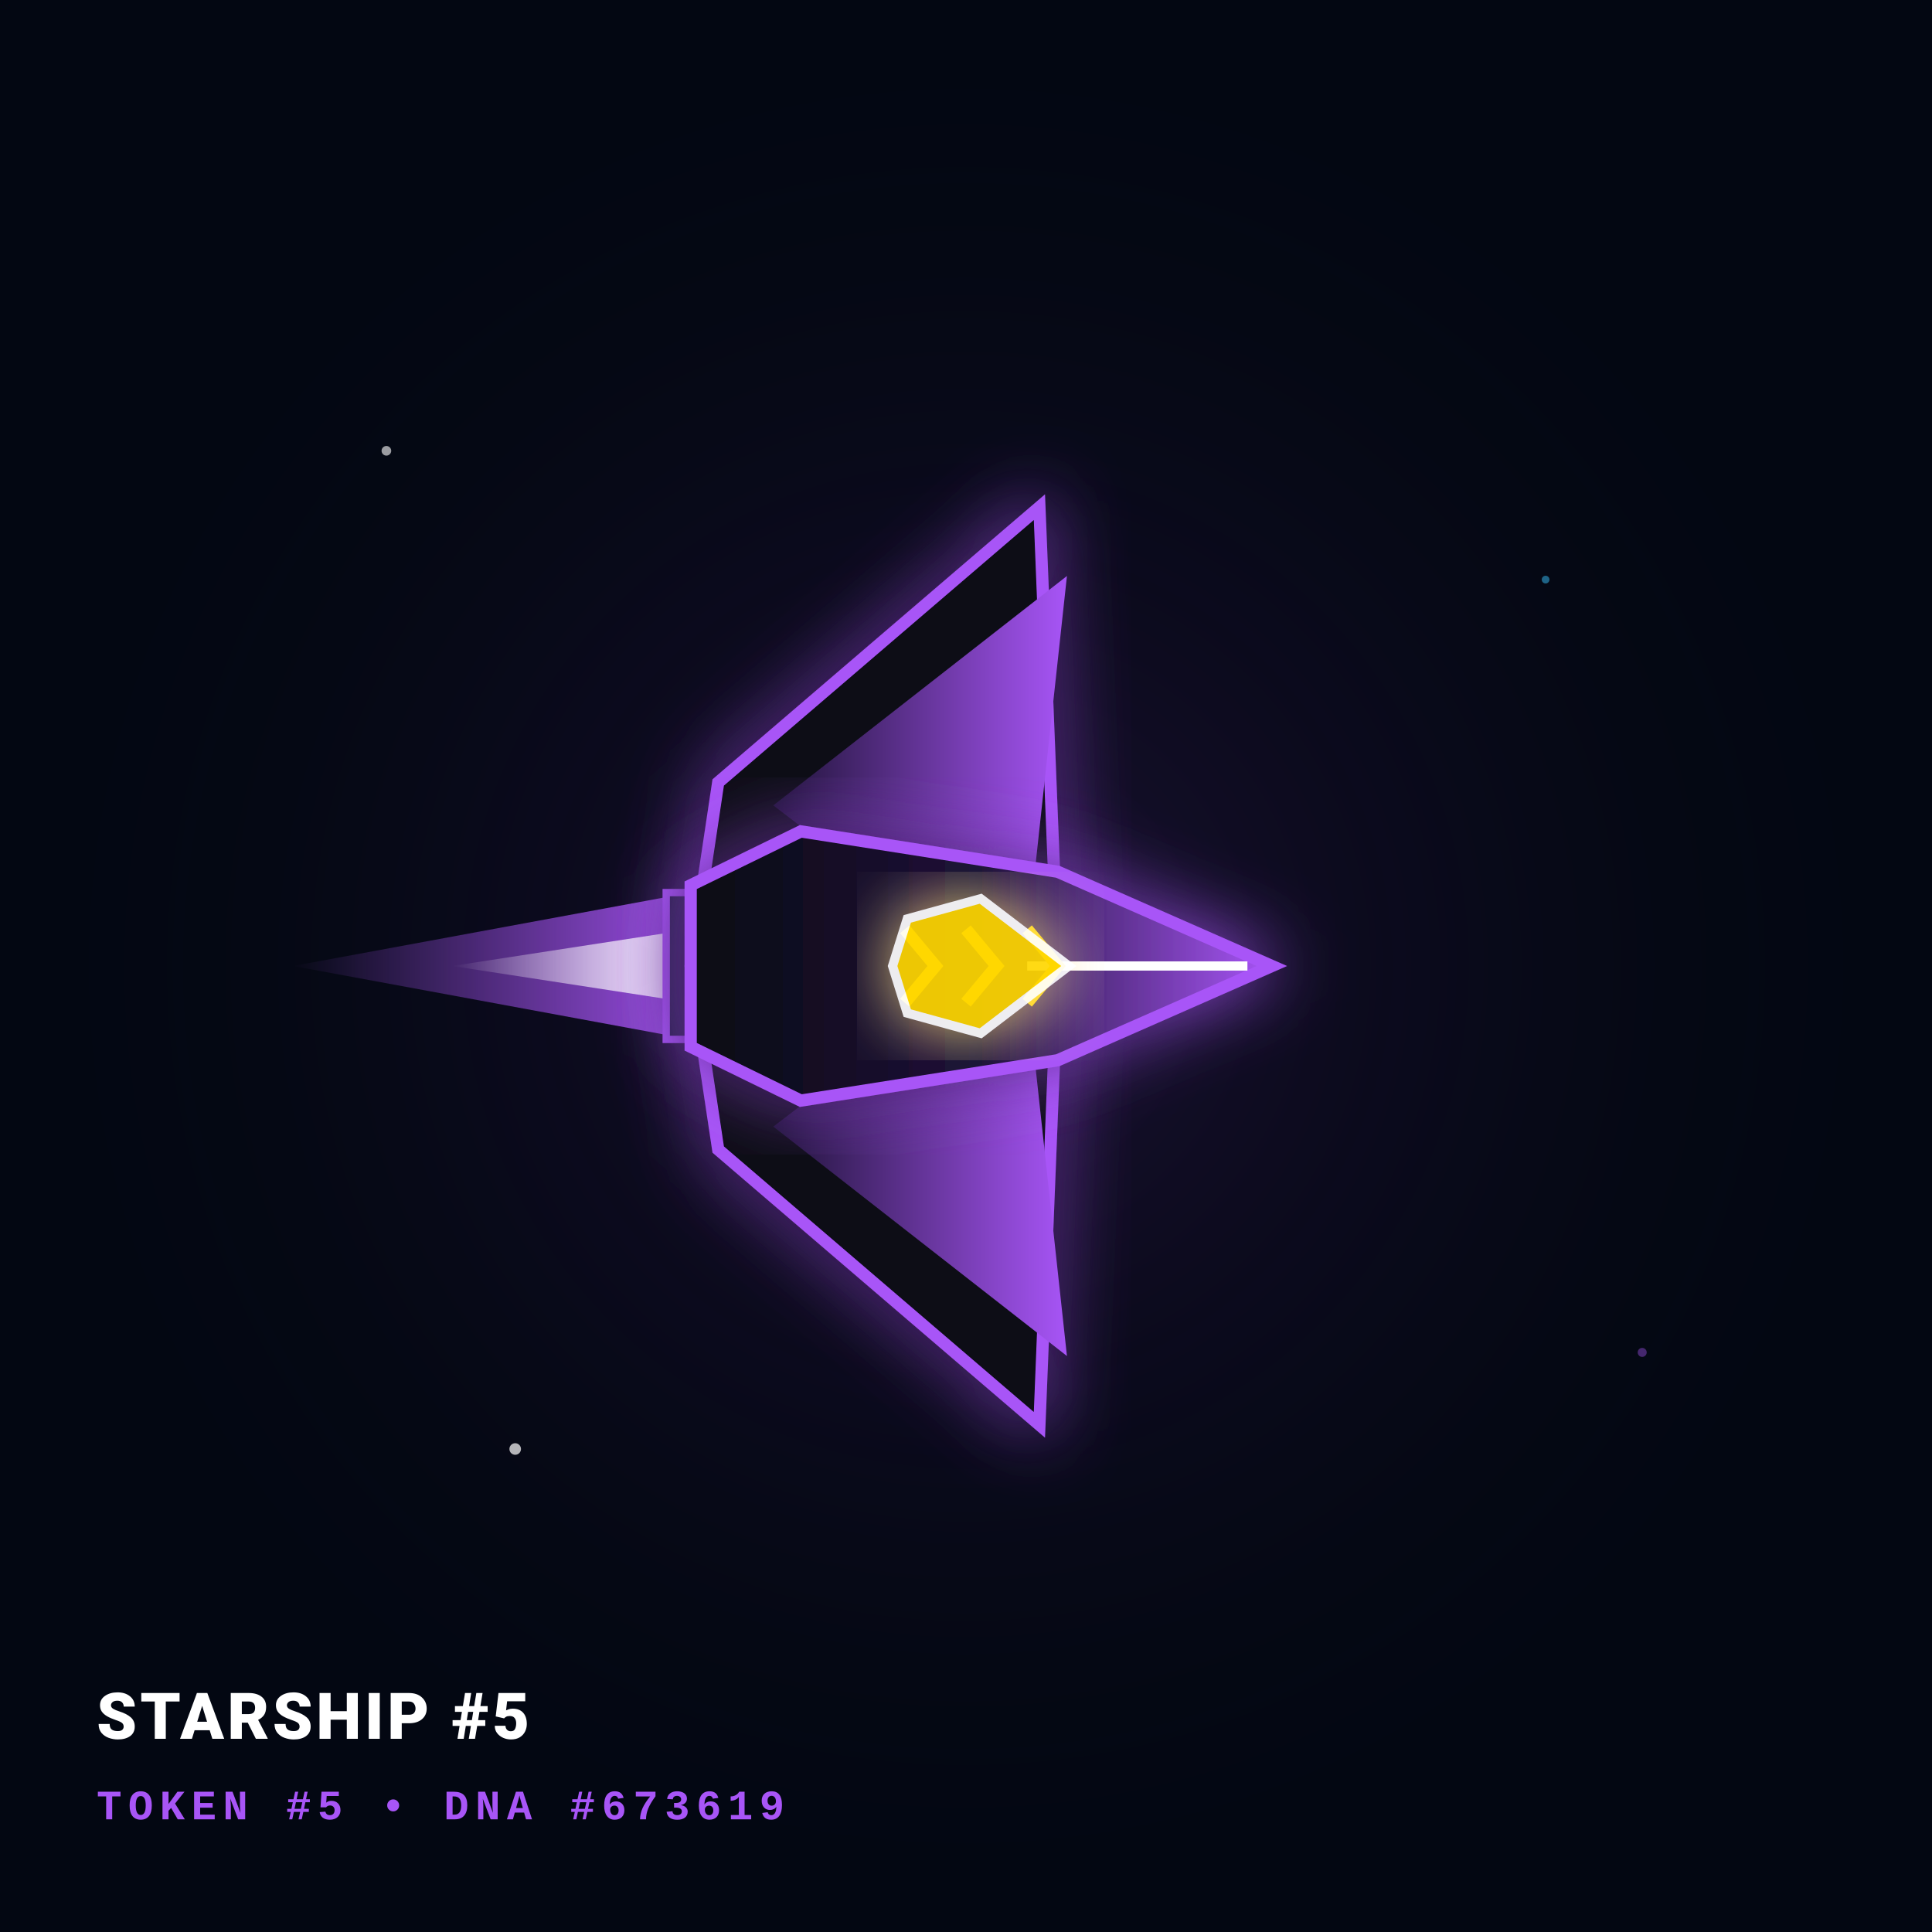
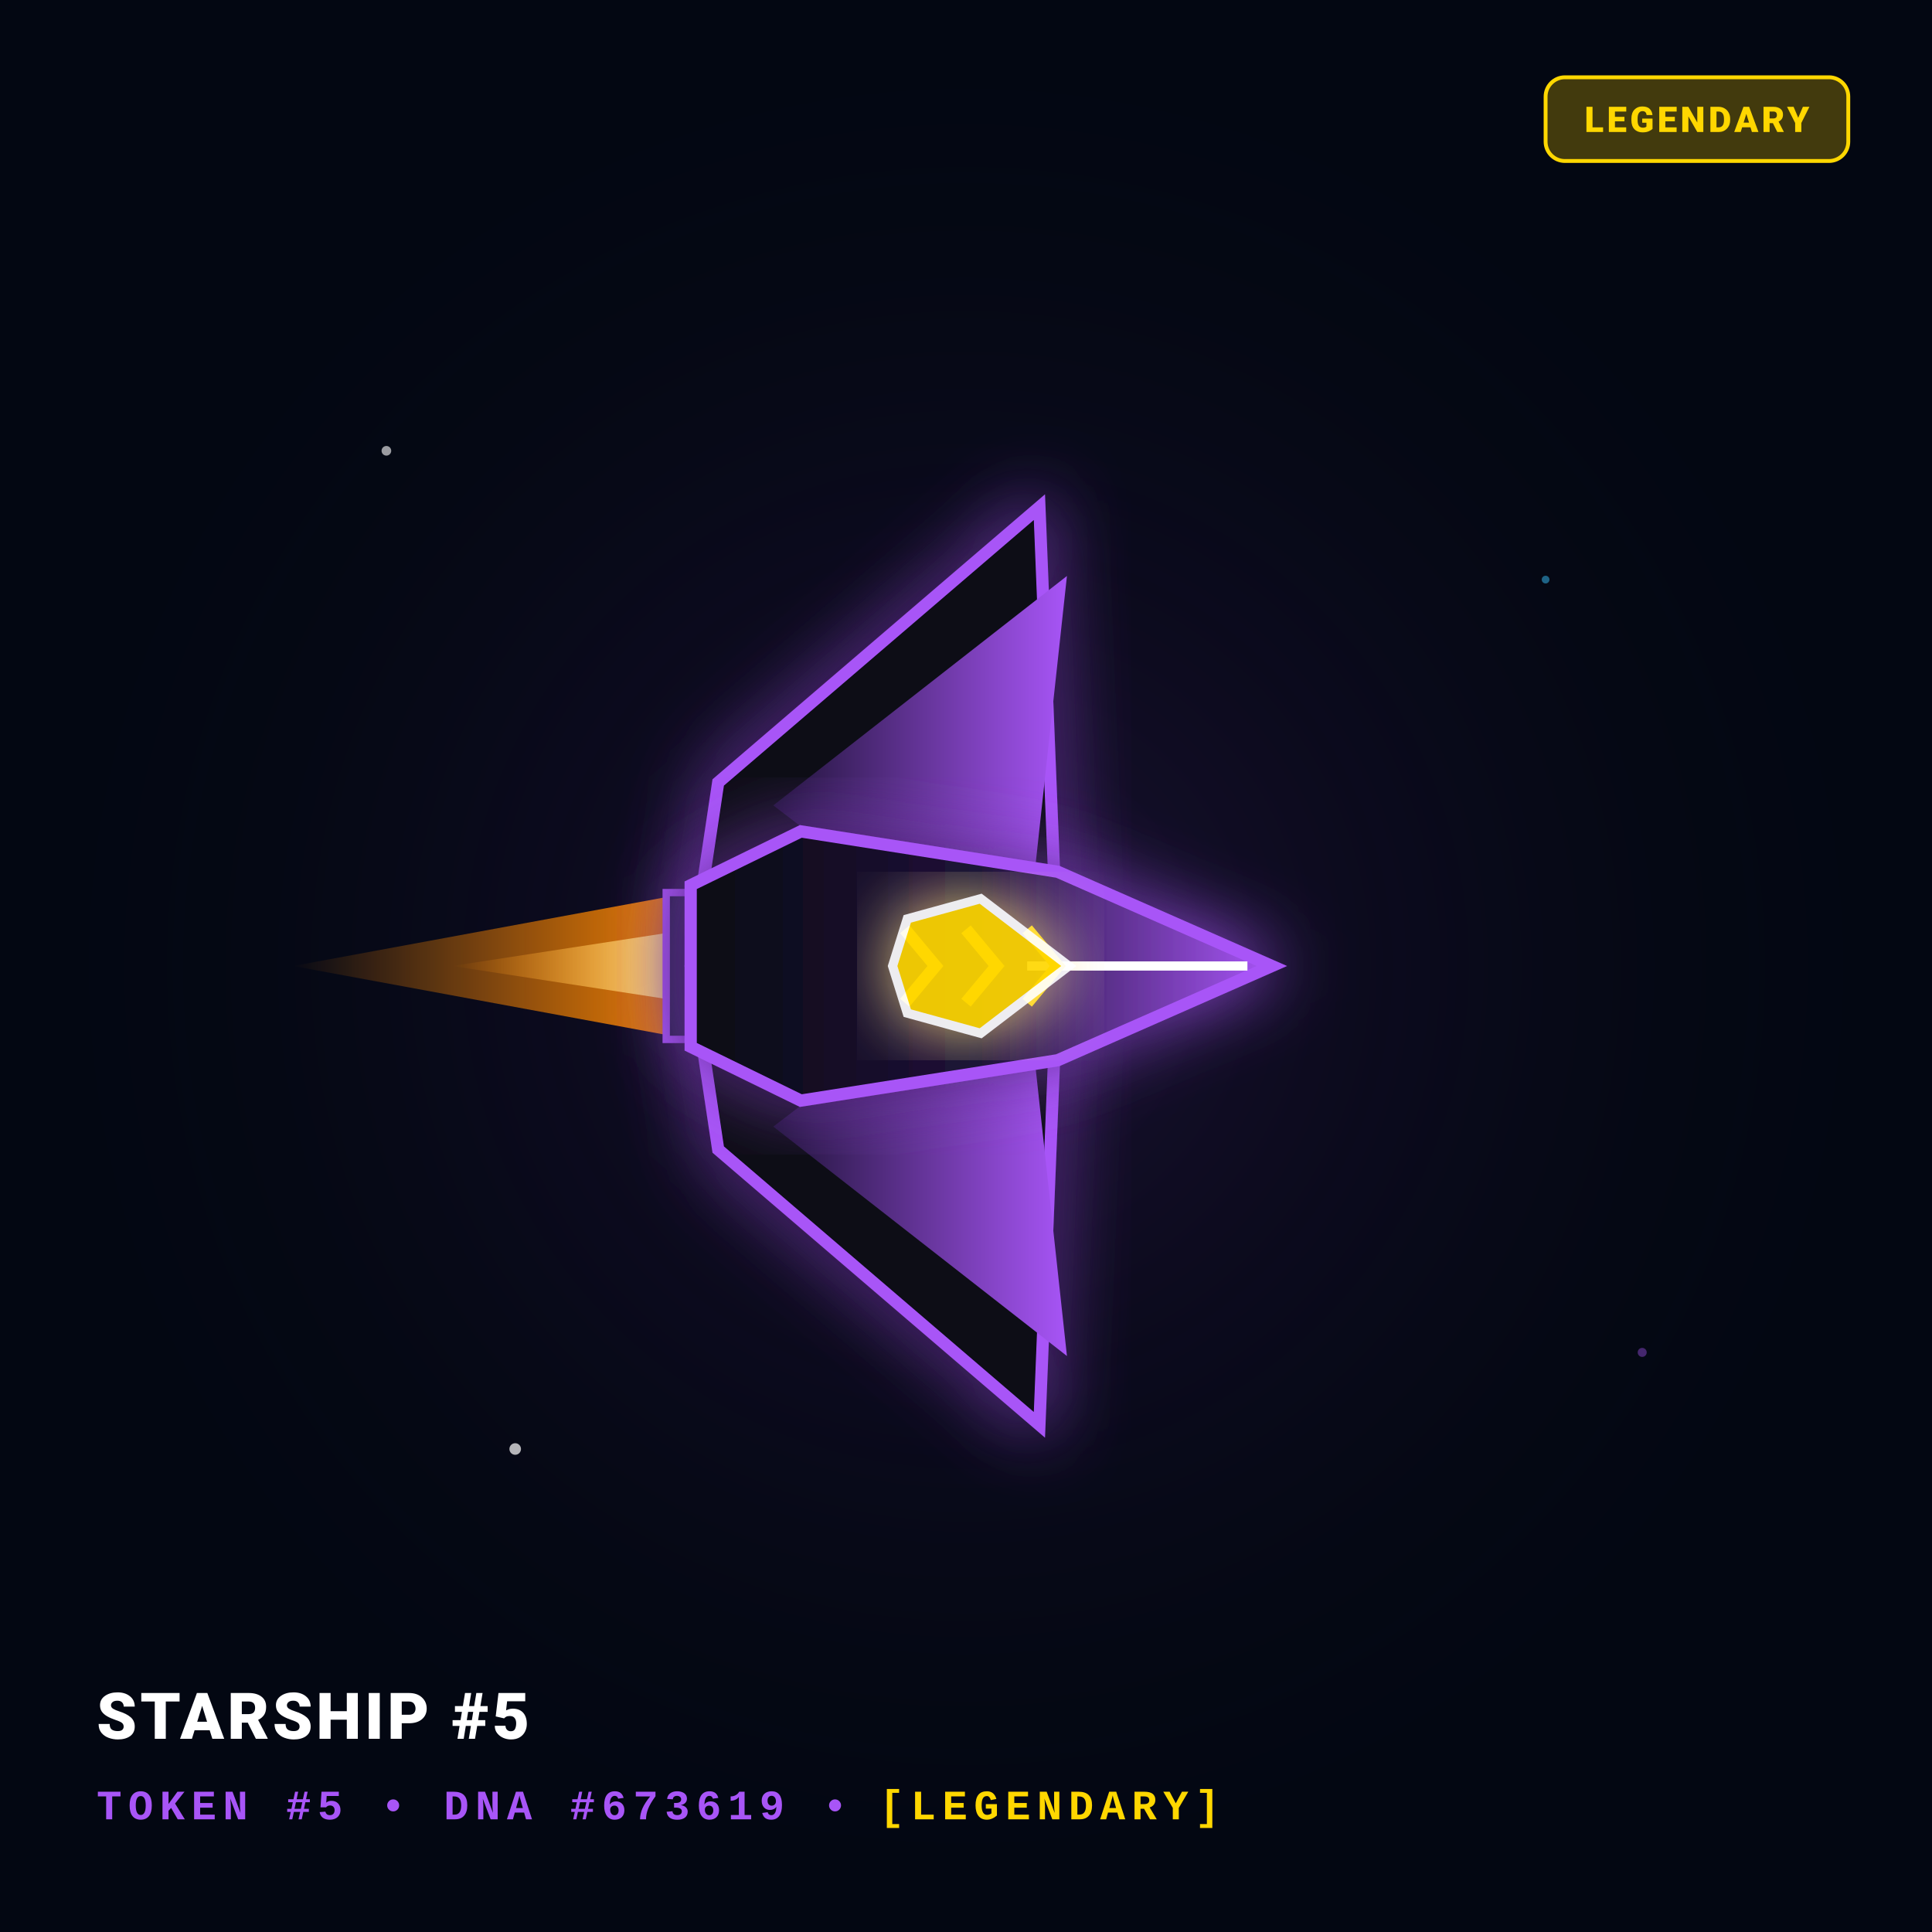
<svg xmlns="http://www.w3.org/2000/svg" viewBox="0 0 600 600" width="600" height="600">
  <defs>
    <radialGradient id="spaceGlow" cx="50%" cy="50%" r="50%">
      <stop offset="0%" stop-color="#a855f7" stop-opacity="0.15" />
      <stop offset="100%" stop-color="#02040a" stop-opacity="0" />
    </radialGradient>
    <linearGradient id="hullGrad" x1="0%" y1="0%" x2="100%" y2="0%">
      <stop offset="0%" stop-color="#090714" />
      <stop offset="50%" stop-color="#1f1338" />
      <stop offset="100%" stop-color="#a855f7" />
    </linearGradient>
    <linearGradient id="wingGrad" x1="0%" y1="0%" x2="100%" y2="0%">
      <stop offset="0%" stop-color="#1f1338" />
      <stop offset="100%" stop-color="#a855f7" />
    </linearGradient>
    <linearGradient id="flameGrad" x1="100%" y1="0%" x2="0%" y2="0%">
-       <stop offset="0%" stop-color="#a855f7" stop-opacity="0.9" />
-       <stop offset="100%" stop-color="#a855f7" stop-opacity="0" />
+       <stop offset="0%" stop-color="#ff8800" stop-opacity="0.95" />
+       <stop offset="100%" stop-color="#ff8800" stop-opacity="0" />
    </linearGradient>
    <linearGradient id="coreFlameGrad" x1="100%" y1="0%" x2="0%" y2="0%">
-       <stop offset="0%" stop-color="#ffffff" stop-opacity="1" />
-       <stop offset="100%" stop-color="#ffffff" stop-opacity="0" />
+       <stop offset="0%" stop-color="#fff59d" stop-opacity="1" />
+       <stop offset="100%" stop-color="#ff8800" stop-opacity="0" />
    </linearGradient>
    <filter id="neonGlow" x="-20%" y="-20%" width="140%" height="140%">
      <feGaussianBlur stdDeviation="6" result="blur" />
      <feMerge>
        <feMergeNode in="blur" />
        <feMergeNode in="SourceGraphic" />
      </feMerge>
    </filter>
  </defs>
  <rect width="100%" height="100%" fill="#030712" />
  <rect width="100%" height="100%" fill="url(#spaceGlow)" />
  <circle cx="120" cy="140" r="1.5" fill="#ffffff" opacity="0.6" />
  <circle cx="480" cy="180" r="1.2" fill="#38bdf8" opacity="0.5" />
  <circle cx="160" cy="450" r="1.8" fill="#ffffff" opacity="0.7" />
  <circle cx="510" cy="420" r="1.4" fill="#a855f7" opacity="0.4" />
+   <g transform="translate(480, 24)">
+     <rect x="0" y="0" width="94" height="26" rx="6" fill="rgba(255, 215, 0, 0.25)" stroke="#ffd700" stroke-width="1.2" />
+     <text x="47" y="17" font-family="'Segoe UI', Roboto, sans-serif" font-weight="900" font-size="11" fill="#ffd700" text-anchor="middle" letter-spacing="1">LEGENDARY</text>
+   </g>
  <g transform="translate(300, 300) scale(1.9)">
    <polygon points="-45,-12 -110,0 -45,12" fill="url(#flameGrad)" />
    <polygon points="-45,-6 -84,0 -45,6" fill="url(#coreFlameGrad)" />
    <rect x="-49" y="-12" width="5" height="24" fill="#0f172a" stroke="#a855f7" stroke-width="1.2" />
    <polygon points="15,0 12,-75 -40.5,-30 -45,0 -40.5,30 12,75" fill="#090714" stroke="#a855f7" stroke-width="2" filter="url(#neonGlow)" />
    <polygon points="10,-4 16.5,-63.75 -31.5,-26.25 -5,-6" fill="url(#wingGrad)" />
    <polygon points="10,4 16.5,63.75 -31.5,26.25 -5,6" fill="url(#wingGrad)" />
    <polygon points="50,0 15,-15.4 -27,-22 -45,-13.2 -45,13.2 -27,22 15,15.4" fill="url(#hullGrad)" stroke="#a855f7" stroke-width="2" filter="url(#neonGlow)" />
    <line x1="46" y1="0" x2="10" y2="0" stroke="#ffffff" stroke-width="1.5" />
    <polyline points="-10,-6 -5,0 -10,6" fill="none" stroke="#ffd700" stroke-width="2" />
    <polyline points="0,-6 5,0 0,6" fill="none" stroke="#ffd700" stroke-width="2" />
    <polyline points="10,-6 15,0 10,6" fill="none" stroke="#ffd700" stroke-width="2" />
    <polygon points="16.8,0 2.4,-11 -9.6,-7.7 -12,0 -9.6,7.7 2.4,11" fill="#ffd700" stroke="#ffffff" stroke-width="1.5" opacity="0.92" filter="url(#neonGlow)" />
  </g>
  <text x="30" y="540" font-family="'Segoe UI', Roboto, sans-serif" font-weight="900" font-size="20" fill="#ffffff" letter-spacing="1">STARSHIP #5</text>
-   <text x="30" y="565" font-family="'Courier New', monospace" font-weight="700" font-size="13" fill="#a855f7" letter-spacing="2">TOKEN #5 • DNA #673619</text>
+   <text x="30" y="565" font-family="'Courier New', monospace" font-weight="700" font-size="13" fill="#a855f7" letter-spacing="2">TOKEN #5 • DNA #673619 • <tspan fill="#ffd700">[LEGENDARY]</tspan>
+   </text>
</svg>
